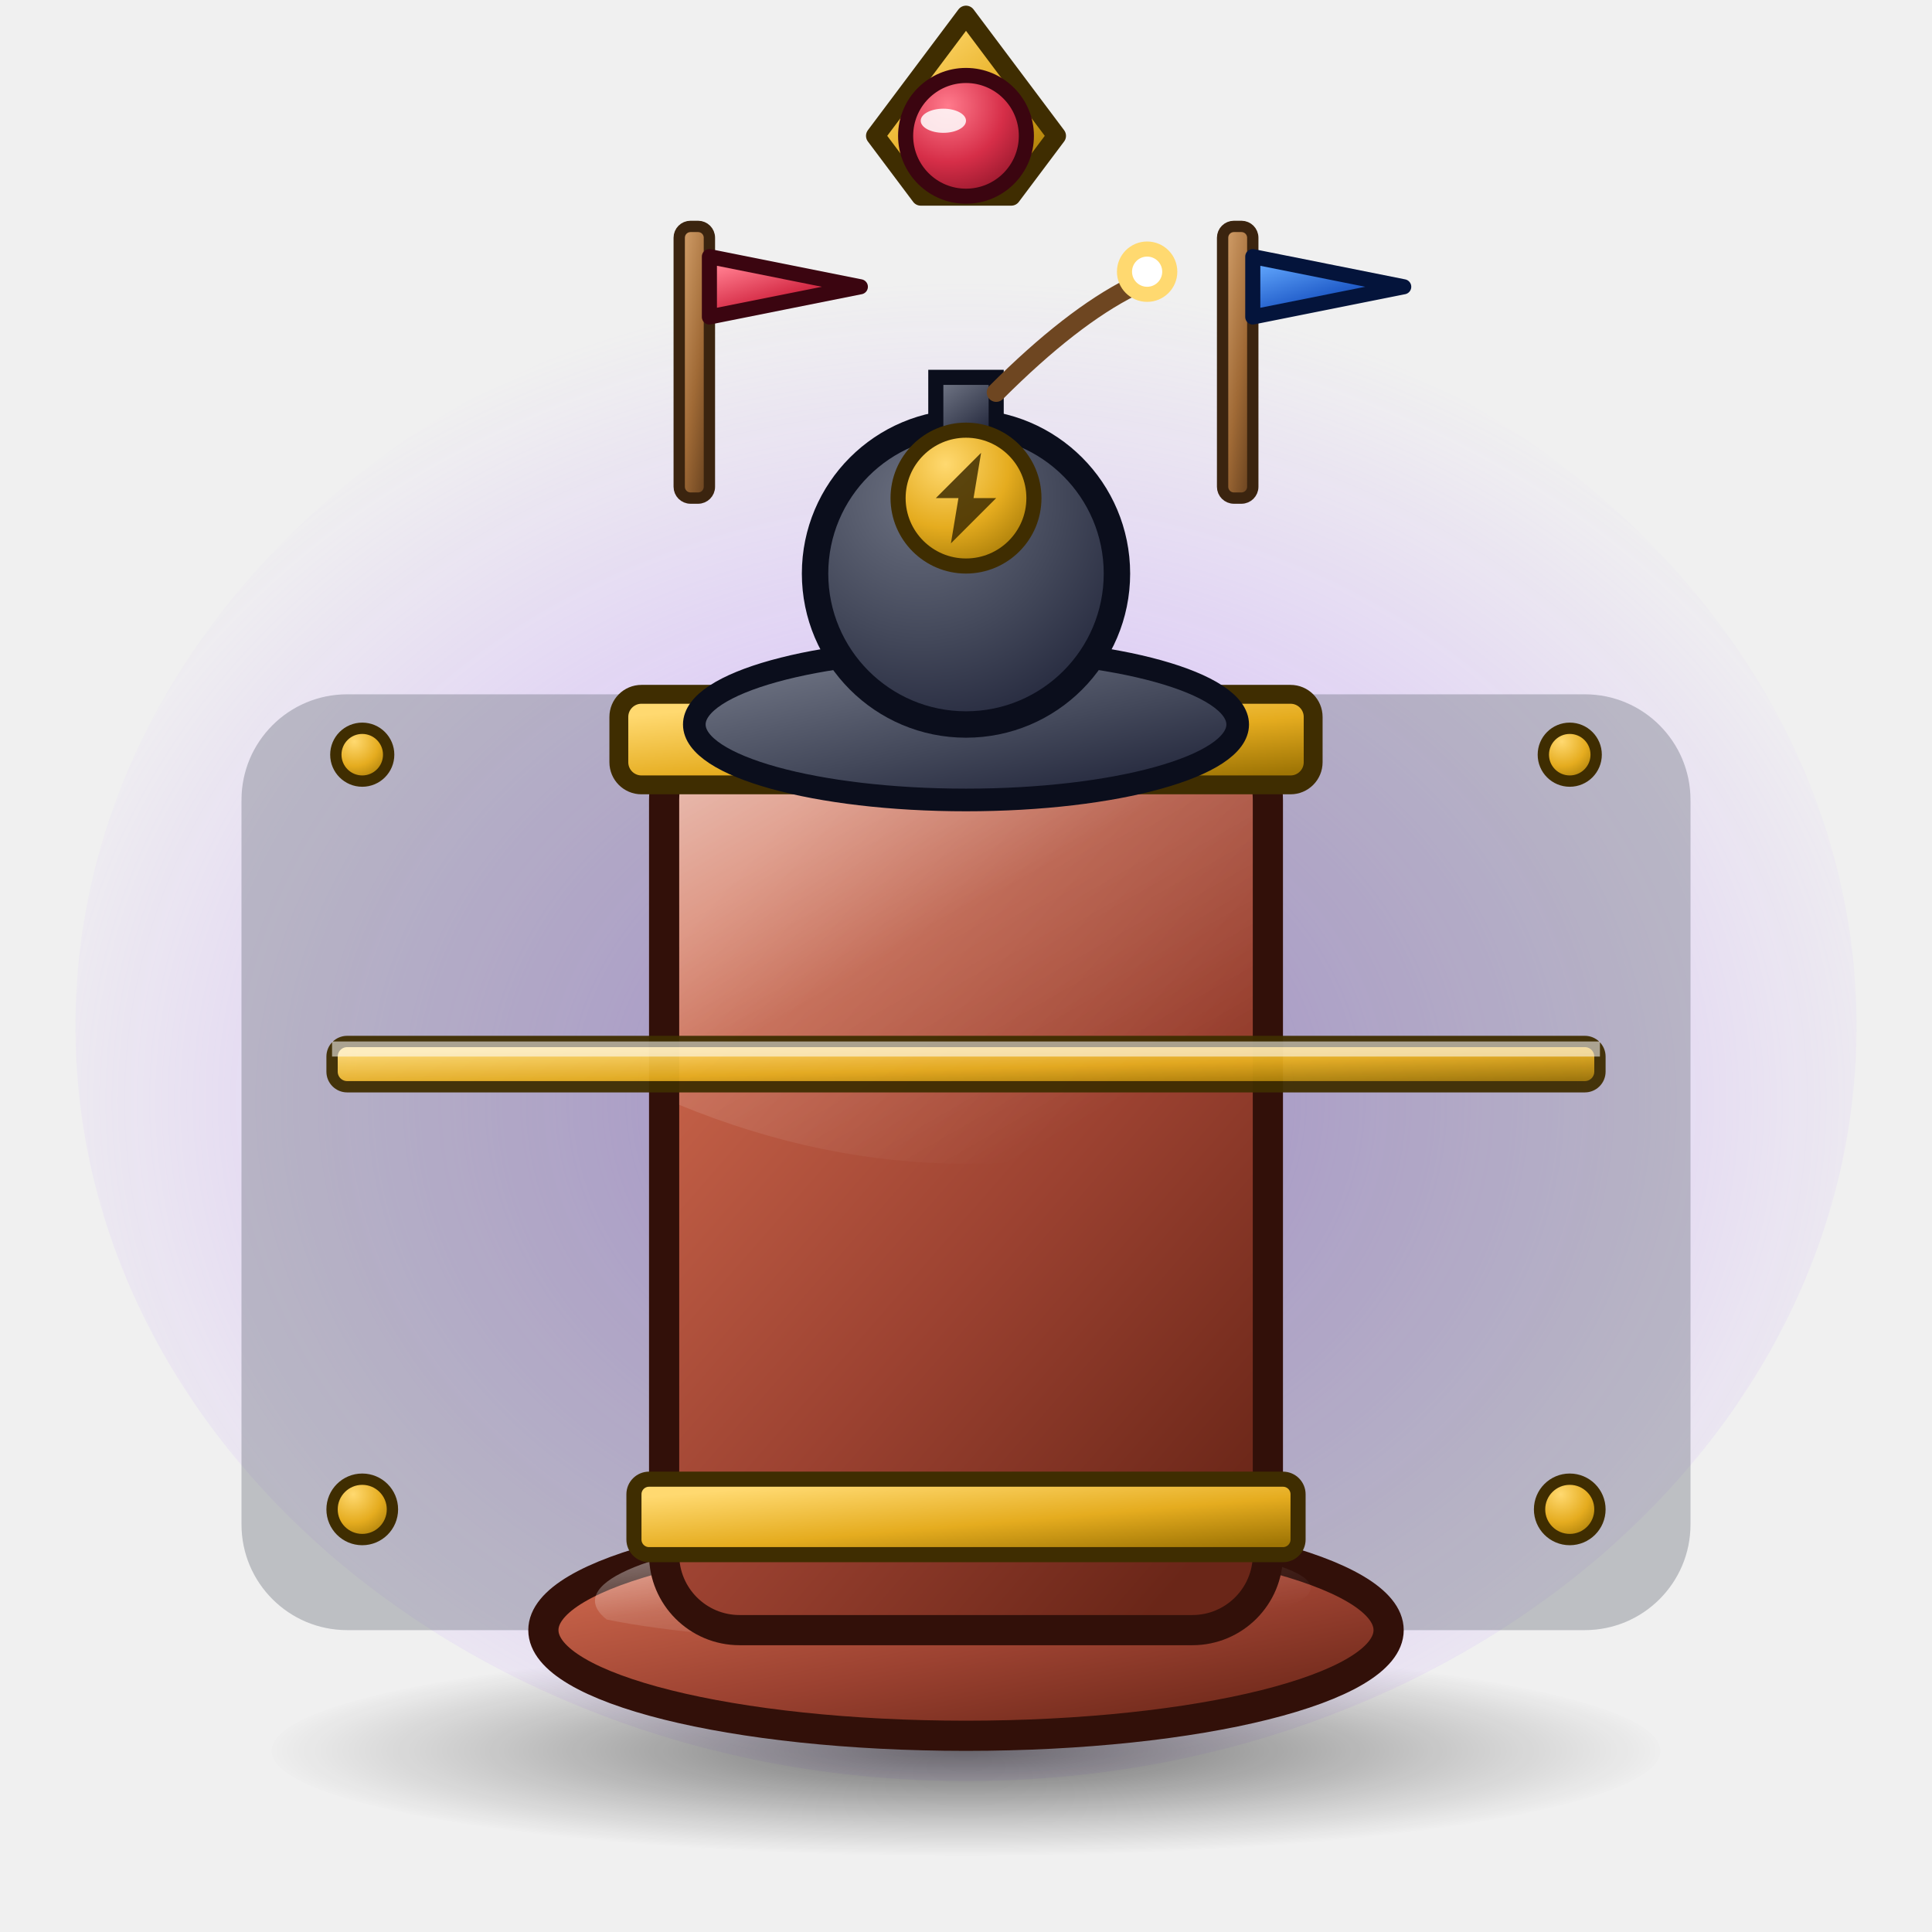
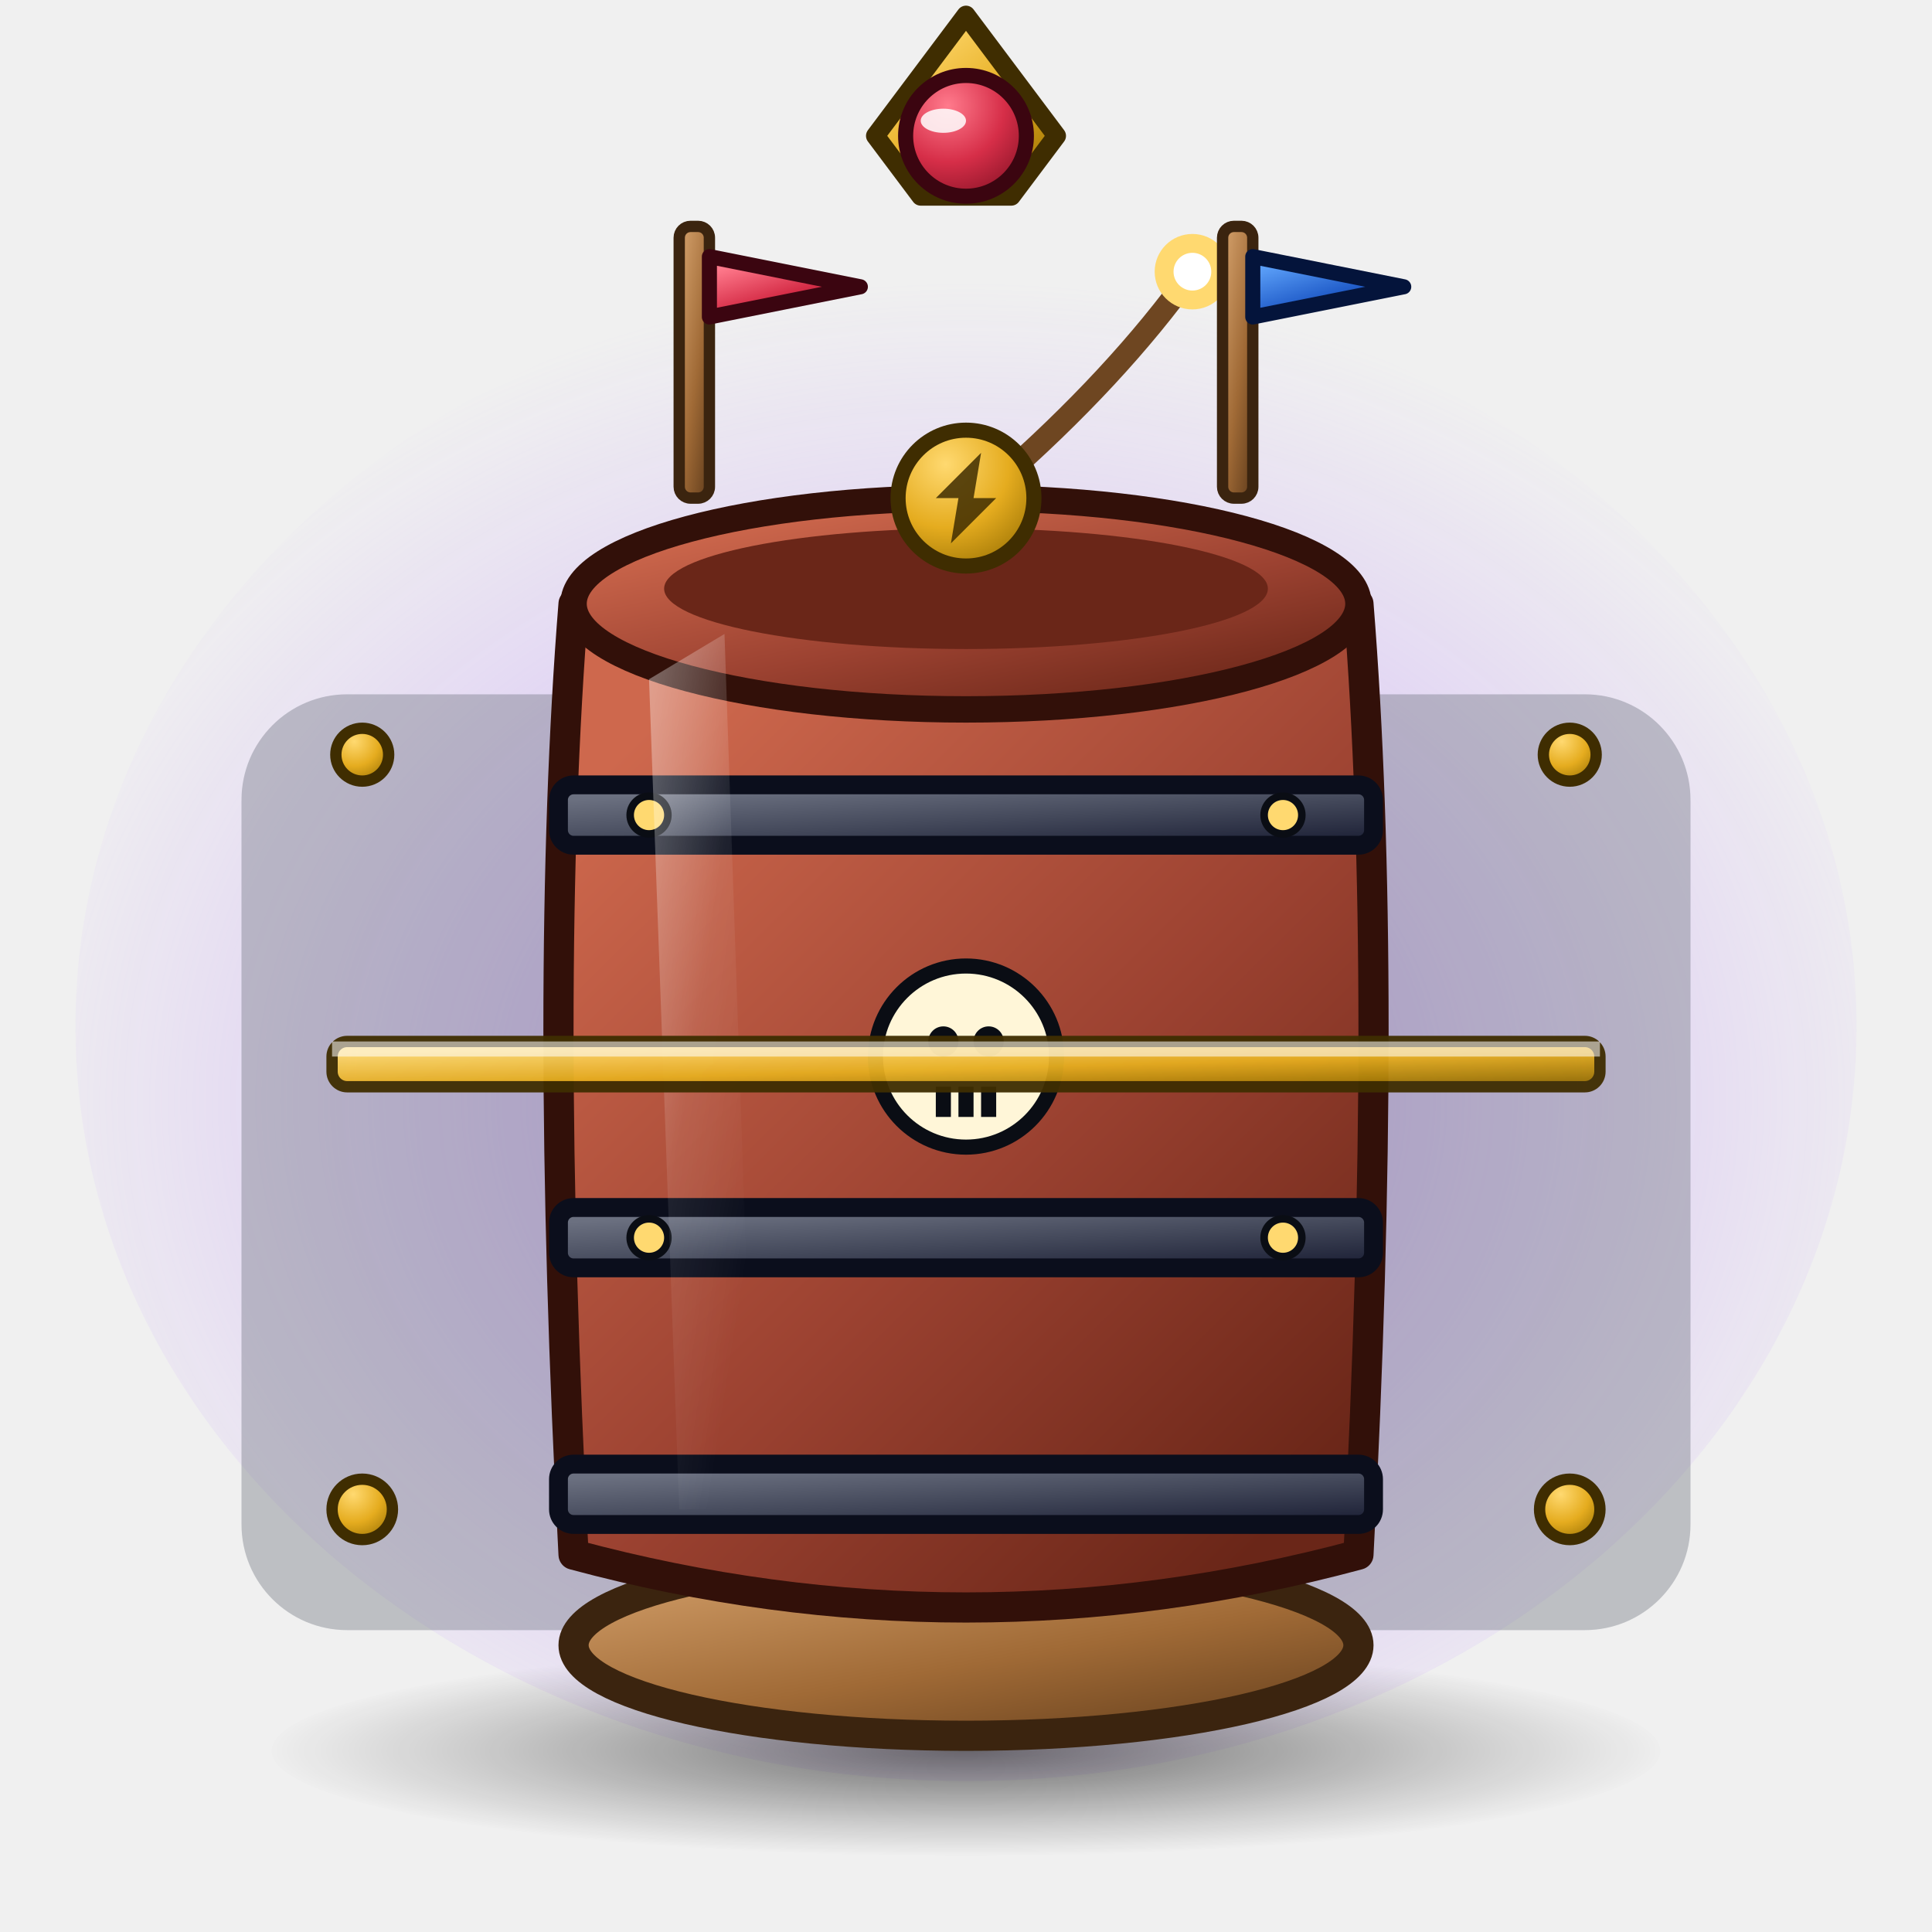
<svg xmlns="http://www.w3.org/2000/svg" viewBox="0 0 256 256" width="256" height="256" shape-rendering="geometricPrecision">
  <defs>
    <filter id="gk-shadow-soft" x="-30%" y="-30%" width="160%" height="160%">
      <feGaussianBlur in="SourceAlpha" stdDeviation="3" />
      <feOffset dx="0" dy="3" result="b" />
      <feComponentTransfer>
        <feFuncA type="linear" slope="0.55" />
      </feComponentTransfer>
      <feMerge>
        <feMergeNode />
        <feMergeNode in="SourceGraphic" />
      </feMerge>
    </filter>
    <filter id="gk-bevel" x="-10%" y="-10%" width="120%" height="120%">
      <feGaussianBlur in="SourceAlpha" stdDeviation="2" result="blur" />
      <feSpecularLighting in="blur" surfaceScale="3" specularConstant="0.6" specularExponent="20" lighting-color="#ffffff" result="spec">
        <feDistantLight azimuth="135" elevation="55" />
      </feSpecularLighting>
      <feComposite in="spec" in2="SourceAlpha" operator="in" result="specMasked" />
      <feComposite in="SourceGraphic" in2="specMasked" operator="arithmetic" k1="0" k2="1" k3="1" k4="0" />
    </filter>
    <linearGradient id="gk-gloss" x1="0" y1="0" x2="0.7" y2="0.9">
      <stop offset="0" stop-color="#FFFFFF" stop-opacity="0.85" />
      <stop offset="0.55" stop-color="#FFFFFF" stop-opacity="0.18" />
      <stop offset="1" stop-color="#FFFFFF" stop-opacity="0" />
    </linearGradient>
    <radialGradient id="gk-contact-shadow" cx="0.5" cy="0.5" r="0.5">
      <stop offset="0" stop-color="#000000" stop-opacity="0.55" />
      <stop offset="0.7" stop-color="#000000" stop-opacity="0.15" />
      <stop offset="1" stop-color="#000000" stop-opacity="0" />
    </radialGradient>
    <linearGradient id="gk-grad-wood" x1="0.2" y1="0.1" x2="0.85" y2="0.95">
      <stop offset="0" stop-color="#C99560" />
      <stop offset="0.55" stop-color="#A06A36" />
      <stop offset="1" stop-color="#6E4621" />
    </linearGradient>
    <radialGradient id="gk-rgrad-wood" cx="0.35" cy="0.25" r="0.85">
      <stop offset="0" stop-color="#C99560" />
      <stop offset="0.55" stop-color="#A06A36" />
      <stop offset="1" stop-color="#6E4621" />
    </radialGradient>
    <linearGradient id="gk-grad-stone" x1="0.2" y1="0.1" x2="0.85" y2="0.95">
      <stop offset="0" stop-color="#C9CCD4" />
      <stop offset="0.55" stop-color="#9298A4" />
      <stop offset="1" stop-color="#5E6471" />
    </linearGradient>
    <radialGradient id="gk-rgrad-stone" cx="0.35" cy="0.25" r="0.85">
      <stop offset="0" stop-color="#C9CCD4" />
      <stop offset="0.55" stop-color="#9298A4" />
      <stop offset="1" stop-color="#5E6471" />
    </radialGradient>
    <linearGradient id="gk-grad-brick" x1="0.2" y1="0.1" x2="0.85" y2="0.95">
      <stop offset="0" stop-color="#CE684D" />
      <stop offset="0.55" stop-color="#9C4231" />
      <stop offset="1" stop-color="#6A2618" />
    </linearGradient>
    <radialGradient id="gk-rgrad-brick" cx="0.35" cy="0.25" r="0.85">
      <stop offset="0" stop-color="#CE684D" />
      <stop offset="0.55" stop-color="#9C4231" />
      <stop offset="1" stop-color="#6A2618" />
    </radialGradient>
    <linearGradient id="gk-grad-thatch" x1="0.2" y1="0.1" x2="0.85" y2="0.95">
      <stop offset="0" stop-color="#E3B563" />
      <stop offset="0.55" stop-color="#B0832F" />
      <stop offset="1" stop-color="#79581B" />
    </linearGradient>
    <radialGradient id="gk-rgrad-thatch" cx="0.35" cy="0.25" r="0.85">
      <stop offset="0" stop-color="#E3B563" />
      <stop offset="0.55" stop-color="#B0832F" />
      <stop offset="1" stop-color="#79581B" />
    </radialGradient>
    <linearGradient id="gk-grad-steel" x1="0.2" y1="0.1" x2="0.85" y2="0.95">
      <stop offset="0" stop-color="#A0B0BE" />
      <stop offset="0.55" stop-color="#6F8190" />
      <stop offset="1" stop-color="#3F4D5A" />
    </linearGradient>
    <radialGradient id="gk-rgrad-steel" cx="0.35" cy="0.25" r="0.85">
      <stop offset="0" stop-color="#A0B0BE" />
      <stop offset="0.55" stop-color="#6F8190" />
      <stop offset="1" stop-color="#3F4D5A" />
    </radialGradient>
    <linearGradient id="gk-grad-iron" x1="0.2" y1="0.1" x2="0.85" y2="0.95">
      <stop offset="0" stop-color="#6B7080" />
      <stop offset="0.55" stop-color="#43485A" />
      <stop offset="1" stop-color="#21253A" />
    </linearGradient>
    <radialGradient id="gk-rgrad-iron" cx="0.35" cy="0.25" r="0.85">
      <stop offset="0" stop-color="#6B7080" />
      <stop offset="0.55" stop-color="#43485A" />
      <stop offset="1" stop-color="#21253A" />
    </radialGradient>
    <linearGradient id="gk-grad-copper" x1="0.2" y1="0.1" x2="0.85" y2="0.95">
      <stop offset="0" stop-color="#E2A172" />
      <stop offset="0.55" stop-color="#B36839" />
      <stop offset="1" stop-color="#7A3F1B" />
    </linearGradient>
    <radialGradient id="gk-rgrad-copper" cx="0.35" cy="0.25" r="0.85">
      <stop offset="0" stop-color="#E2A172" />
      <stop offset="0.55" stop-color="#B36839" />
      <stop offset="1" stop-color="#7A3F1B" />
    </radialGradient>
    <linearGradient id="gk-grad-gold" x1="0.2" y1="0.1" x2="0.85" y2="0.95">
      <stop offset="0" stop-color="#FFD970" />
      <stop offset="0.55" stop-color="#E5AC1F" />
      <stop offset="1" stop-color="#9F7505" />
    </linearGradient>
    <radialGradient id="gk-rgrad-gold" cx="0.35" cy="0.25" r="0.85">
      <stop offset="0" stop-color="#FFD970" />
      <stop offset="0.55" stop-color="#E5AC1F" />
      <stop offset="1" stop-color="#9F7505" />
    </radialGradient>
    <linearGradient id="gk-grad-ruby" x1="0.2" y1="0.1" x2="0.85" y2="0.95">
      <stop offset="0" stop-color="#FF7A8C" />
      <stop offset="0.55" stop-color="#D62E48" />
      <stop offset="1" stop-color="#8C1428" />
    </linearGradient>
    <radialGradient id="gk-rgrad-ruby" cx="0.35" cy="0.25" r="0.85">
      <stop offset="0" stop-color="#FF7A8C" />
      <stop offset="0.55" stop-color="#D62E48" />
      <stop offset="1" stop-color="#8C1428" />
    </radialGradient>
    <linearGradient id="gk-grad-emerald" x1="0.2" y1="0.1" x2="0.85" y2="0.95">
      <stop offset="0" stop-color="#5BDD96" />
      <stop offset="0.55" stop-color="#1FA561" />
      <stop offset="1" stop-color="#0E6C3D" />
    </linearGradient>
    <radialGradient id="gk-rgrad-emerald" cx="0.35" cy="0.25" r="0.85">
      <stop offset="0" stop-color="#5BDD96" />
      <stop offset="0.55" stop-color="#1FA561" />
      <stop offset="1" stop-color="#0E6C3D" />
    </radialGradient>
    <linearGradient id="gk-grad-sapphire" x1="0.2" y1="0.1" x2="0.85" y2="0.95">
      <stop offset="0" stop-color="#5A9EF7" />
      <stop offset="0.55" stop-color="#235FCB" />
      <stop offset="1" stop-color="#103480" />
    </linearGradient>
    <radialGradient id="gk-rgrad-sapphire" cx="0.35" cy="0.25" r="0.85">
      <stop offset="0" stop-color="#5A9EF7" />
      <stop offset="0.55" stop-color="#235FCB" />
      <stop offset="1" stop-color="#103480" />
    </radialGradient>
    <linearGradient id="gk-grad-amethyst" x1="0.2" y1="0.1" x2="0.85" y2="0.95">
      <stop offset="0" stop-color="#B581FF" />
      <stop offset="0.55" stop-color="#7E47D6" />
      <stop offset="1" stop-color="#4C2289" />
    </linearGradient>
    <radialGradient id="gk-rgrad-amethyst" cx="0.35" cy="0.25" r="0.85">
      <stop offset="0" stop-color="#B581FF" />
      <stop offset="0.55" stop-color="#7E47D6" />
      <stop offset="1" stop-color="#4C2289" />
    </radialGradient>
    <linearGradient id="gk-grad-leaf" x1="0.2" y1="0.1" x2="0.85" y2="0.95">
      <stop offset="0" stop-color="#7BD15A" />
      <stop offset="0.55" stop-color="#3D9226" />
      <stop offset="1" stop-color="#1F5712" />
    </linearGradient>
    <radialGradient id="gk-rgrad-leaf" cx="0.35" cy="0.25" r="0.85">
      <stop offset="0" stop-color="#7BD15A" />
      <stop offset="0.55" stop-color="#3D9226" />
      <stop offset="1" stop-color="#1F5712" />
    </radialGradient>
    <linearGradient id="gk-grad-sky" x1="0.2" y1="0.1" x2="0.85" y2="0.95">
      <stop offset="0" stop-color="#A8D9FF" />
      <stop offset="0.55" stop-color="#5FA8E8" />
      <stop offset="1" stop-color="#2C6BB0" />
    </linearGradient>
    <radialGradient id="gk-rgrad-sky" cx="0.35" cy="0.25" r="0.85">
      <stop offset="0" stop-color="#A8D9FF" />
      <stop offset="0.55" stop-color="#5FA8E8" />
      <stop offset="1" stop-color="#2C6BB0" />
    </radialGradient>
    <linearGradient id="gk-grad-dark" x1="0.2" y1="0.1" x2="0.85" y2="0.95">
      <stop offset="0" stop-color="#3A4250" />
      <stop offset="0.55" stop-color="#222937" />
      <stop offset="1" stop-color="#10141C" />
    </linearGradient>
    <radialGradient id="gk-rgrad-dark" cx="0.35" cy="0.25" r="0.85">
      <stop offset="0" stop-color="#3A4250" />
      <stop offset="0.55" stop-color="#222937" />
      <stop offset="1" stop-color="#10141C" />
    </radialGradient>
    <linearGradient id="gk-grad-cream" x1="0.2" y1="0.1" x2="0.85" y2="0.95">
      <stop offset="0" stop-color="#FFF6D8" />
      <stop offset="0.55" stop-color="#F1DDA4" />
      <stop offset="1" stop-color="#B19D6E" />
    </linearGradient>
    <radialGradient id="gk-rgrad-cream" cx="0.35" cy="0.25" r="0.85">
      <stop offset="0" stop-color="#FFF6D8" />
      <stop offset="0.55" stop-color="#F1DDA4" />
      <stop offset="1" stop-color="#B19D6E" />
    </radialGradient>
    <radialGradient id="gk-rarity-common" cx="0.5" cy="0.55" r="0.55">
      <stop offset="0" stop-color="#9298A4" stop-opacity="0.85" />
      <stop offset="0.6" stop-color="#9298A4" stop-opacity="0.35" />
      <stop offset="1" stop-color="#9298A4" stop-opacity="0" />
    </radialGradient>
    <radialGradient id="gk-rarity-uncommon" cx="0.5" cy="0.55" r="0.55">
      <stop offset="0" stop-color="#3D9226" stop-opacity="0.85" />
      <stop offset="0.6" stop-color="#3D9226" stop-opacity="0.35" />
      <stop offset="1" stop-color="#3D9226" stop-opacity="0" />
    </radialGradient>
    <radialGradient id="gk-rarity-rare" cx="0.5" cy="0.55" r="0.55">
      <stop offset="0" stop-color="#235FCB" stop-opacity="0.85" />
      <stop offset="0.6" stop-color="#235FCB" stop-opacity="0.35" />
      <stop offset="1" stop-color="#235FCB" stop-opacity="0" />
    </radialGradient>
    <radialGradient id="gk-rarity-epic" cx="0.5" cy="0.55" r="0.55">
      <stop offset="0" stop-color="#7E47D6" stop-opacity="0.85" />
      <stop offset="0.6" stop-color="#7E47D6" stop-opacity="0.35" />
      <stop offset="1" stop-color="#7E47D6" stop-opacity="0" />
    </radialGradient>
    <radialGradient id="gk-rarity-legendary" cx="0.5" cy="0.55" r="0.55">
      <stop offset="0" stop-color="#E5AC1F" stop-opacity="0.85" />
      <stop offset="0.6" stop-color="#E5AC1F" stop-opacity="0.35" />
      <stop offset="1" stop-color="#E5AC1F" stop-opacity="0" />
    </radialGradient>
    <radialGradient id="gk-rarity-mythic" cx="0.5" cy="0.55" r="0.55">
      <stop offset="0" stop-color="#D62E48" stop-opacity="0.85" />
      <stop offset="0.6" stop-color="#D62E48" stop-opacity="0.35" />
      <stop offset="1" stop-color="#D62E48" stop-opacity="0" />
    </radialGradient>
  </defs>
  <defs>
    <radialGradient id="lvl-glow" cx="0.5" cy="0.55" r="0.55">
      <stop offset="0" stop-color="#B581FF" stop-opacity="0.65" />
      <stop offset="0.6" stop-color="#B581FF" stop-opacity="0.25" />
      <stop offset="1" stop-color="#B581FF" stop-opacity="0" />
    </radialGradient>
  </defs>
  <ellipse cx="128" cy="136" rx="118" ry="100" fill="url(#lvl-glow)" />
  <rect x="32" y="92" width="192" height="124" rx="14" fill="#5E6471" opacity="0.35" />
  <ellipse cx="128" cy="232" rx="92" ry="14" fill="url(#gk-contact-shadow)" />
-   <ellipse cx="128" cy="216" rx="56" ry="14" fill="url(#gk-grad-brick)" stroke="#321009" stroke-width="4" />
-   <path d="M 80.4 214.6              A 47.6 9.8 0 0 1 164.4 206.2              A 39.2 5.6 0 0 1 80.4 214.6 Z" fill="url(#gk-gloss)" opacity="0.7" pointer-events="none" />
-   <rect x="88" y="96" width="80" height="120" rx="10" ry="10" fill="url(#gk-grad-brick)" stroke="#321009" stroke-width="4" />
-   <path d="M 90 106              Q 90 98 98 98              L 158 98              Q 166 98 166 106              L 166 146.4              Q 128 162 90 146.4              Z" fill="url(#gk-gloss)" opacity="0.7" pointer-events="none" />
-   <rect x="82" y="92" width="92" height="12" rx="3" fill="url(#gk-grad-gold)" stroke="#3F2D01" stroke-width="2.5" />
-   <rect x="84" y="196" width="88" height="10" rx="2" fill="url(#gk-grad-gold)" stroke="#3F2D01" stroke-width="2" />
-   <ellipse cx="128" cy="96" rx="36" ry="10" fill="url(#gk-grad-iron)" stroke="#0B0E1C" stroke-width="3" />
-   <circle cx="128" cy="76" r="20" fill="url(#gk-rgrad-iron)" stroke="#0B0E1C" stroke-width="3.5" />
-   <rect x="124" y="50" width="8" height="8" fill="url(#gk-grad-iron)" stroke="#0B0E1C" stroke-width="2" />
-   <path d="M 132 52 Q 142 42 150 38" fill="none" stroke="#6E4621" stroke-width="2.5" stroke-linecap="round" />
-   <circle cx="152" cy="36" r="4" fill="#FFD970" />
-   <circle cx="152" cy="36" r="2" fill="#FFFFFF" />
+   <ellipse cx="128" cy="218" rx="52" ry="12" fill="url(#gk-grad-wood)" stroke="#3B240F" stroke-width="4" />
+   <path d="M 76 206          Q 72 130 76 80          Q 128 64 180 80          Q 184 130 180 206          Q 128 220 76 206 Z" fill="url(#gk-grad-brick)" stroke="#321009" stroke-width="4" stroke-linejoin="round" />
+   <ellipse cx="128" cy="80" rx="52" ry="14" fill="url(#gk-grad-brick)" stroke="#321009" stroke-width="3.5" />
+   <ellipse cx="128" cy="78" rx="40" ry="8" fill="#6A2618" />
+   <g fill="url(#gk-grad-iron)" stroke="#0B0E1C" stroke-width="2.5">
+     <rect x="74" y="104" width="108" height="8" rx="2" />
+     <rect x="74" y="160" width="108" height="8" rx="2" />
+     <rect x="74" y="194" width="108" height="8" rx="2" />
+   </g>
+   <g fill="#FFD970" stroke="#0A0D14" stroke-width="1">
+     <circle cx="86" cy="108" r="2.5" />
+     <circle cx="170" cy="108" r="2.5" />
+     <circle cx="86" cy="164" r="2.5" />
+     <circle cx="170" cy="164" r="2.5" />
+   </g>
+   <g transform="translate(128, 140)">
+     <circle cx="0" cy="0" r="12" fill="#FFF6D8" stroke="#0A0D14" stroke-width="2" />
+     <circle cx="-3" cy="-2" r="2" fill="#0A0D14" />
+     <circle cx="3" cy="-2" r="2" fill="#0A0D14" />
+     <rect x="-4" y="4" width="2" height="4" fill="#0A0D14" />
+     <rect x="-1" y="4" width="2" height="4" fill="#0A0D14" />
+     <rect x="2" y="4" width="2" height="4" fill="#0A0D14" />
+   </g>
+   <rect x="124" y="60" width="8" height="12" fill="url(#gk-grad-iron)" stroke="#0B0E1C" stroke-width="1.5" />
+   <path d="M 132 64 Q 148 50 158 36" fill="none" stroke="#6E4621" stroke-width="3" stroke-linecap="round" />
+   <circle cx="158" cy="36" r="5" fill="#FFD970" />
+   <circle cx="158" cy="36" r="2.5" fill="#FFFFFF" />
+   <path d="M 86 90 L 90 200 L 100 200 L 96 84 Z" fill="url(#gk-gloss)" opacity="0.45" pointer-events="none" />
  <g>
    <rect x="90" y="30" width="4" height="36" rx="1.5" fill="url(#gk-grad-wood)" stroke="#3B240F" stroke-width="1.5" />
    <path d="M 94 34            L 114 38            L 94 42 Z" fill="url(#gk-grad-ruby)" stroke="#3B0510" stroke-width="2" stroke-linejoin="round" />
  </g>
  <rect x="44" y="138" width="168" height="6" rx="2" fill="url(#gk-grad-gold)" stroke="#3F2D01" stroke-width="1.5" opacity="0.95" />
  <rect x="44" y="138" width="168" height="2" fill="#FFFFFF" opacity="0.55" />
  <g fill="url(#gk-rgrad-gold)" stroke="#3F2D01" stroke-width="1.5">
    <circle cx="48" cy="200" r="4" />
    <circle cx="208" cy="200" r="4" />
    <circle cx="48" cy="100" r="3.5" />
    <circle cx="208" cy="100" r="3.5" />
  </g>
  <g>
    <rect x="162" y="30" width="4" height="36" rx="1.5" fill="url(#gk-grad-wood)" stroke="#3B240F" stroke-width="1.5" />
    <path d="M 166 34            L 186 38            L 166 42 Z" fill="url(#gk-grad-sapphire)" stroke="#04143B" stroke-width="2" stroke-linejoin="round" />
  </g>
  <circle cx="128" cy="66" r="9" fill="url(#gk-rgrad-gold)" stroke="#3F2D01" stroke-width="2" />
  <path d="M 130 60          L 124 66          L 127 66          L 126 72          L 132 66          L 129 66 Z" fill="#3F2D01" opacity="0.85" />
  <g>
    <path d="M 116 18            L 128 2            L 140 18            L 134 26            L 122 26 Z" fill="url(#gk-grad-gold)" stroke="#3F2D01" stroke-width="2.5" stroke-linejoin="round" />
    <circle cx="128" cy="18" r="8" fill="url(#gk-rgrad-ruby)" stroke="#3B0510" stroke-width="2" />
    <ellipse cx="125" cy="16" rx="3" ry="1.6" fill="#FFFFFF" opacity="0.85" />
  </g>
</svg>
